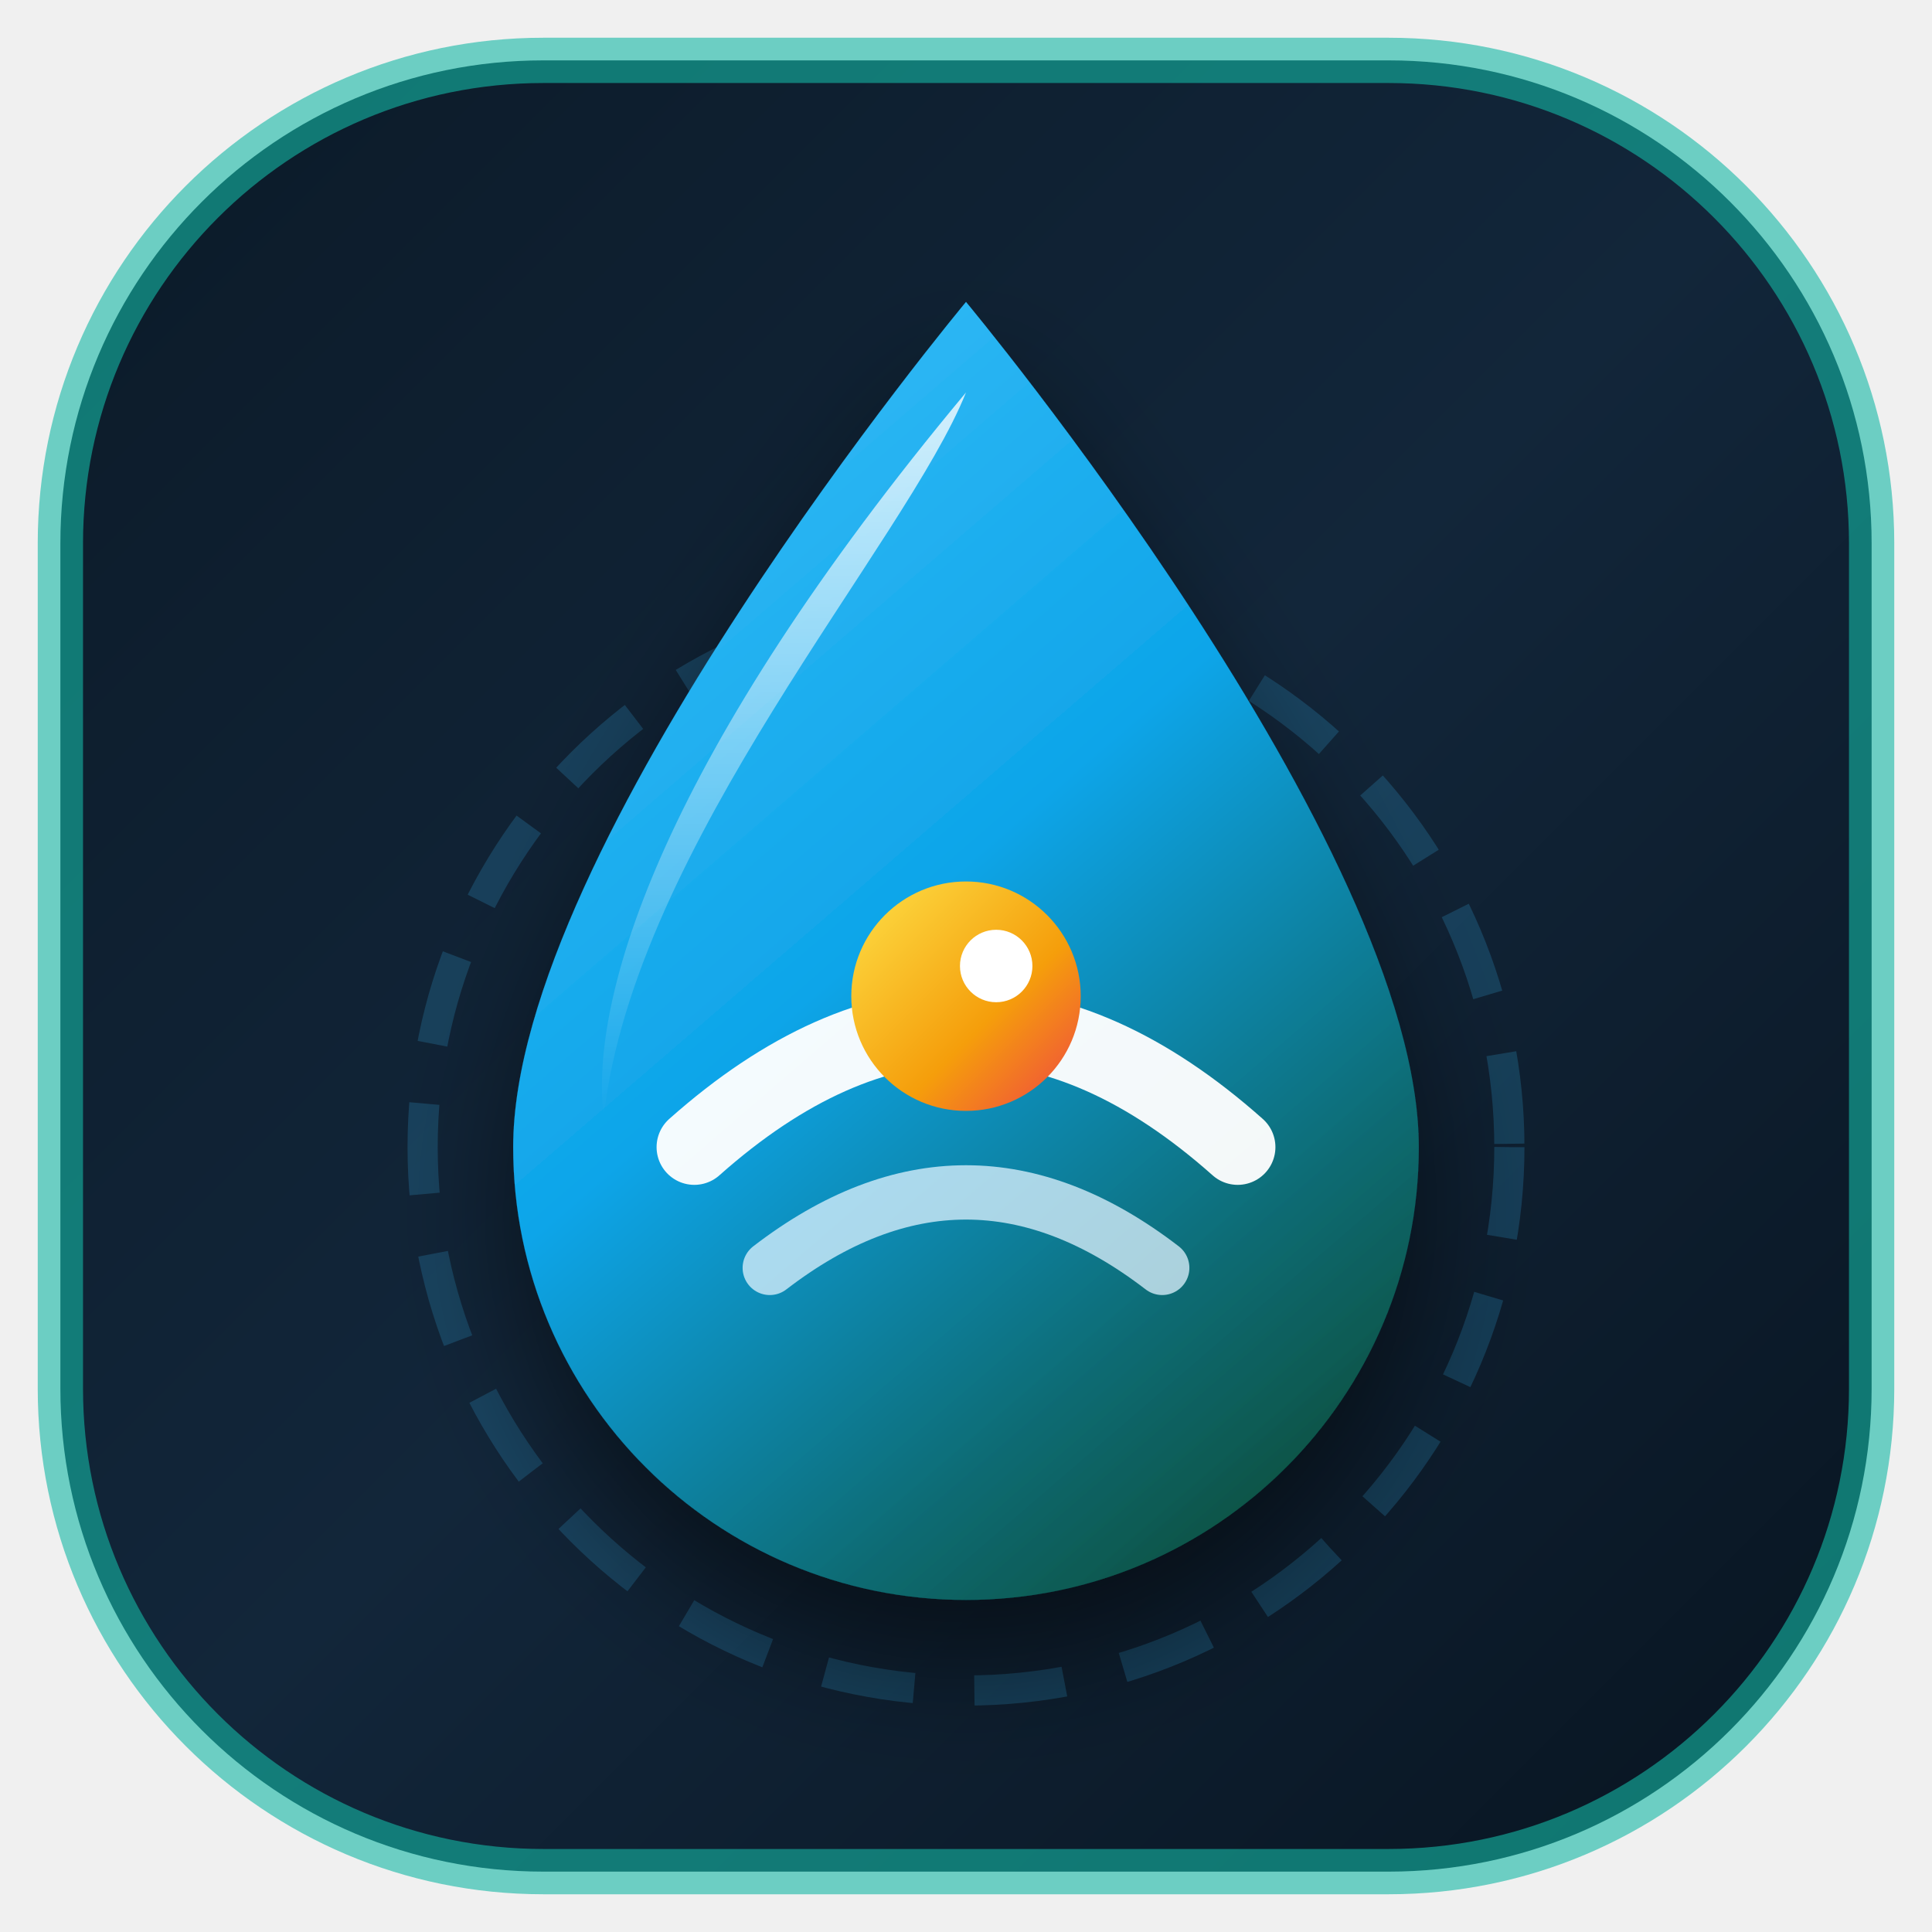
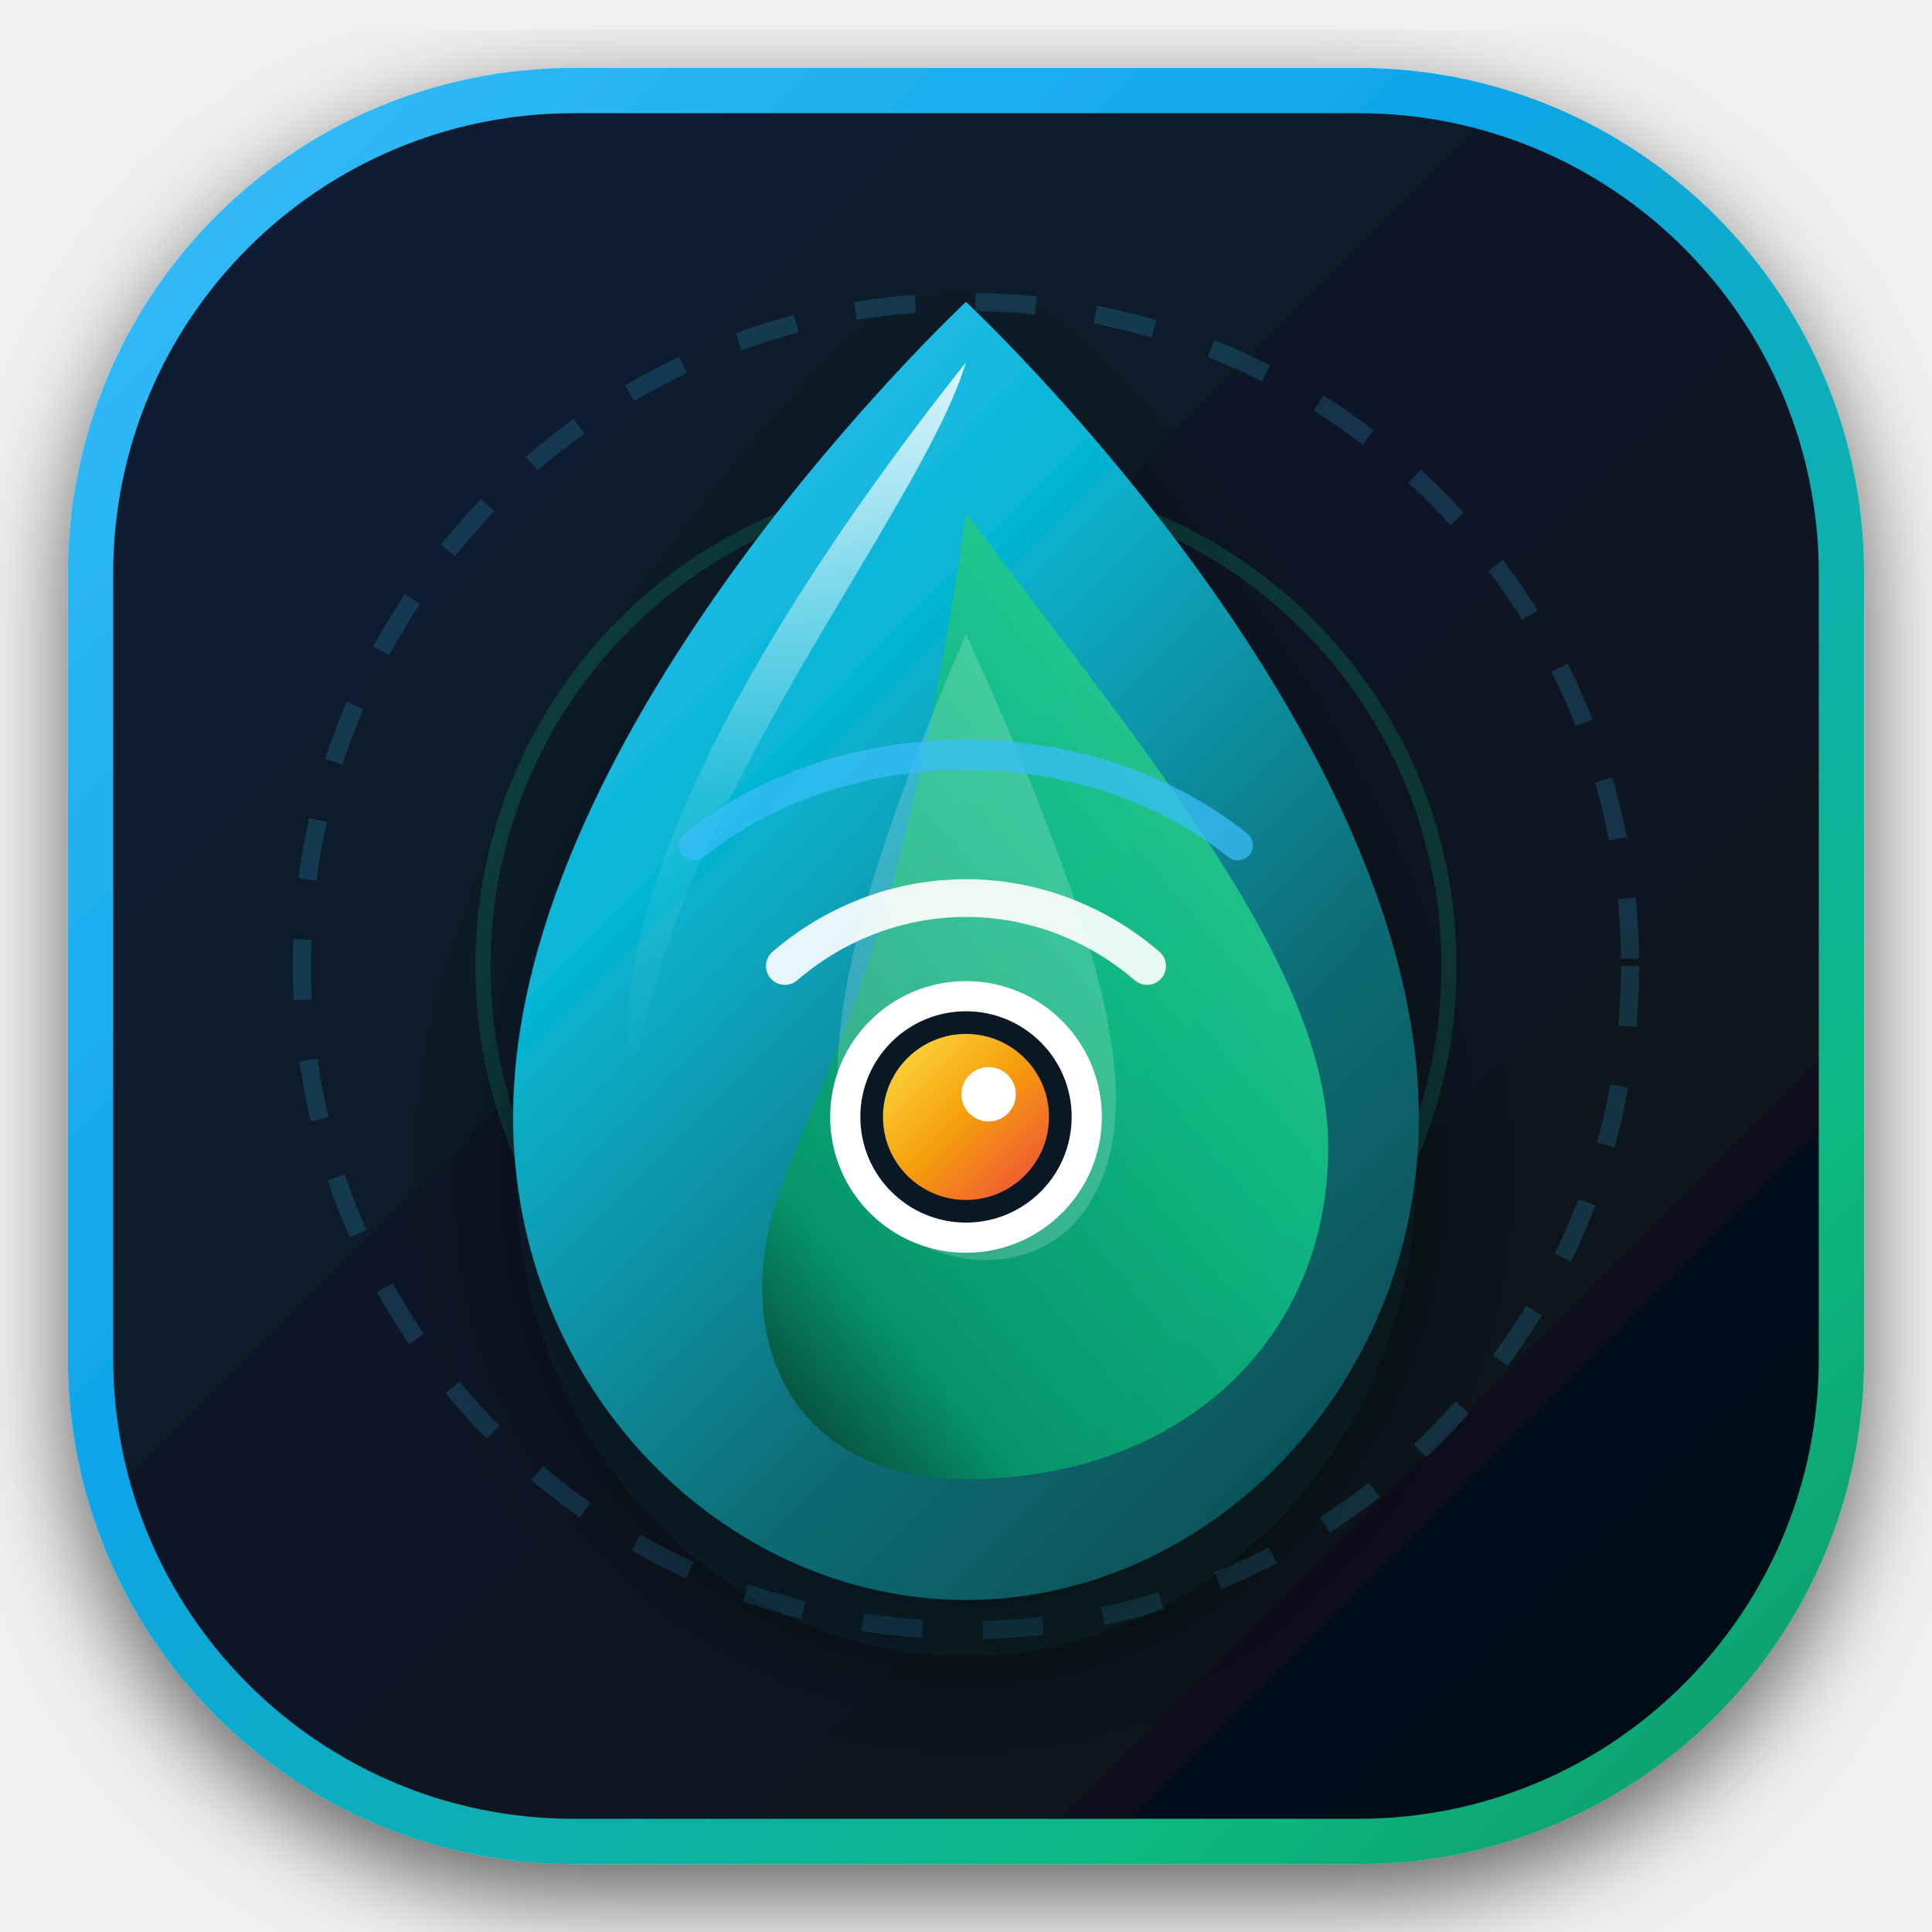
- <svg xmlns="http://www.w3.org/2000/svg" viewBox="0 0 64 64" width="64" height="64">
+ <svg xmlns="http://www.w3.org/2000/svg" viewBox="0 0 128 128" width="128" height="128">
  <defs>
-     <linearGradient id="bgGrad" x1="0%" y1="0%" x2="100%" y2="100%">
-       <stop offset="0%" stop-color="#0B1A28" />
-       <stop offset="50%" stop-color="#12263A" />
-       <stop offset="100%" stop-color="#081420" />
+     <linearGradient id="shieldBg" x1="0%" y1="0%" x2="100%" y2="100%">
+       <stop offset="0%" stop-color="#0F2033" />
+       <stop offset="50%" stop-color="#0A1826" />
+       <stop offset="100%" stop-color="#040C14" />
    </linearGradient>
-     <linearGradient id="dropGrad" x1="20%" y1="0%" x2="80%" y2="100%">
+     <linearGradient id="rimGrad" x1="0%" y1="0%" x2="100%" y2="100%">
      <stop offset="0%" stop-color="#38BDF8" />
-       <stop offset="45%" stop-color="#0EA5E9" />
-       <stop offset="80%" stop-color="#0E6B73" />
+       <stop offset="40%" stop-color="#0EA5E9" />
+       <stop offset="80%" stop-color="#10B981" />
+       <stop offset="100%" stop-color="#059669" />
+     </linearGradient>
+     <linearGradient id="wavePrimary" x1="15%" y1="0%" x2="85%" y2="100%">
+       <stop offset="0%" stop-color="#38BDF8" />
+       <stop offset="30%" stop-color="#06B6D4" />
+       <stop offset="70%" stop-color="#0E6B73" />
+       <stop offset="100%" stop-color="#044D54" />
+     </linearGradient>
+     <linearGradient id="waveSecondary" x1="85%" y1="0%" x2="15%" y2="100%">
+       <stop offset="0%" stop-color="#34D399" />
+       <stop offset="45%" stop-color="#10B981" />
+       <stop offset="85%" stop-color="#059669" />
      <stop offset="100%" stop-color="#064E3B" />
    </linearGradient>
-     <linearGradient id="alertGrad" x1="0%" y1="0%" x2="100%" y2="100%">
+     <linearGradient id="pulseGlow" x1="0%" y1="0%" x2="100%" y2="100%">
      <stop offset="0%" stop-color="#FDE047" />
-       <stop offset="60%" stop-color="#F59E0B" />
+       <stop offset="50%" stop-color="#F59E0B" />
      <stop offset="100%" stop-color="#EF4444" />
    </linearGradient>
-     <linearGradient id="glossGrad" x1="0%" y1="0%" x2="0%" y2="100%">
-       <stop offset="0%" stop-color="#FFFFFF" stop-opacity="0.8" />
+     <linearGradient id="specularGloss" x1="0%" y1="0%" x2="0%" y2="100%">
+       <stop offset="0%" stop-color="#FFFFFF" stop-opacity="0.85" />
+       <stop offset="60%" stop-color="#FFFFFF" stop-opacity="0.1" />
      <stop offset="100%" stop-color="#FFFFFF" stop-opacity="0.0" />
    </linearGradient>
-     <filter id="dropShadow" x="-20%" y="-20%" width="140%" height="140%">
-       <feDropShadow dx="0" dy="4" stdDeviation="3" flood-color="#00F2FE" flood-opacity="0.3" />
-       <feDropShadow dx="0" dy="2" stdDeviation="2" flood-color="#000000" flood-opacity="0.5" />
+     <filter id="shieldGlow" x="-20%" y="-20%" width="140%" height="140%">
+       <feDropShadow dx="0" dy="8" stdDeviation="6" flood-color="#06B6D4" flood-opacity="0.25" />
+       <feDropShadow dx="0" dy="2" stdDeviation="3" flood-color="#000000" flood-opacity="0.6" />
+     </filter>
+     <filter id="coreShadow" x="-20%" y="-20%" width="140%" height="140%">
+       <feDropShadow dx="0" dy="4" stdDeviation="4" flood-color="#040C14" flood-opacity="0.5" />
    </filter>
  </defs>
-   <rect x="2" y="2" width="60" height="60" rx="16" fill="url(#bgGrad)" stroke="#14B8A6" stroke-width="1.5" stroke-opacity="0.6" />
-   <circle cx="32" cy="38" r="18" fill="none" stroke="#38BDF8" stroke-width="1" stroke-opacity="0.2" stroke-dasharray="3 2" />
-   <path d="M 32 10         C 32 10, 47 28, 47 38         A 15 15 0 0 1 17 38         C 17 28, 32 10, 32 10 Z" fill="url(#dropGrad)" filter="url(#dropShadow)" />
-   <path d="M 32 13         C 30 18, 21 28, 20 37         C 19.5 33, 22 25, 32 13 Z" fill="url(#glossGrad)" />
-   <path d="M 23 38 Q 32 30 41 38" fill="none" stroke="#FFFFFF" stroke-width="2.5" stroke-linecap="round" stroke-opacity="0.95" />
-   <path d="M 25.5 42 Q 32 37 38.5 42" fill="none" stroke="#E0F2FE" stroke-width="1.8" stroke-linecap="round" stroke-opacity="0.75" />
-   <circle cx="32" cy="33" r="3.8" fill="url(#alertGrad)" />
-   <circle cx="33" cy="32" r="1.2" fill="#FFFFFF" />
+   <rect x="6" y="6" width="116" height="116" rx="32" fill="url(#shieldBg)" stroke="url(#rimGrad)" stroke-width="3" filter="url(#shieldGlow)" />
+   <circle cx="64" cy="64" r="44" fill="none" stroke="#38BDF8" stroke-width="1.2" stroke-opacity="0.18" stroke-dasharray="4 4" />
+   <circle cx="64" cy="64" r="32" fill="none" stroke="#10B981" stroke-width="1" stroke-opacity="0.2" />
+   <path d="M 64 20        C 64 20, 94 48, 94 74        C 94 92, 80 106, 64 106        C 48 106, 34 92, 34 74        C 34 48, 64 20, 64 20 Z" fill="url(#wavePrimary)" filter="url(#coreShadow)" />
+   <path d="M 64 34        C 76 50, 88 64, 88 76        C 88 89, 78 98, 64 98        C 52 98, 48 88, 52 78        C 55 70, 60 62, 64 34 Z" fill="url(#waveSecondary)" opacity="0.95" />
+   <path d="M 64 42        C 58 56, 54 68, 56 76        C 58 84, 68 86, 72 80        C 76 74, 74 64, 64 42 Z" fill="#FFFFFF" opacity="0.18" />
+   <path d="M 64 24        C 61 34, 44 54, 42 72        C 40 64, 45 48, 64 24 Z" fill="url(#specularGloss)" />
+   <circle cx="64" cy="74" r="8" fill="#0A1826" stroke="#FFFFFF" stroke-width="2" />
+   <circle cx="64" cy="74" r="5.5" fill="url(#pulseGlow)" />
+   <circle cx="65.5" cy="72.5" r="1.8" fill="#FFFFFF" />
+   <path d="M 52 64 C 59 58, 69 58, 76 64" fill="none" stroke="#FFFFFF" stroke-width="2.5" stroke-linecap="round" stroke-opacity="0.9" />
+   <path d="M 46 56 C 56 48, 72 48, 82 56" fill="none" stroke="#38BDF8" stroke-width="2" stroke-linecap="round" stroke-opacity="0.75" />
</svg>
